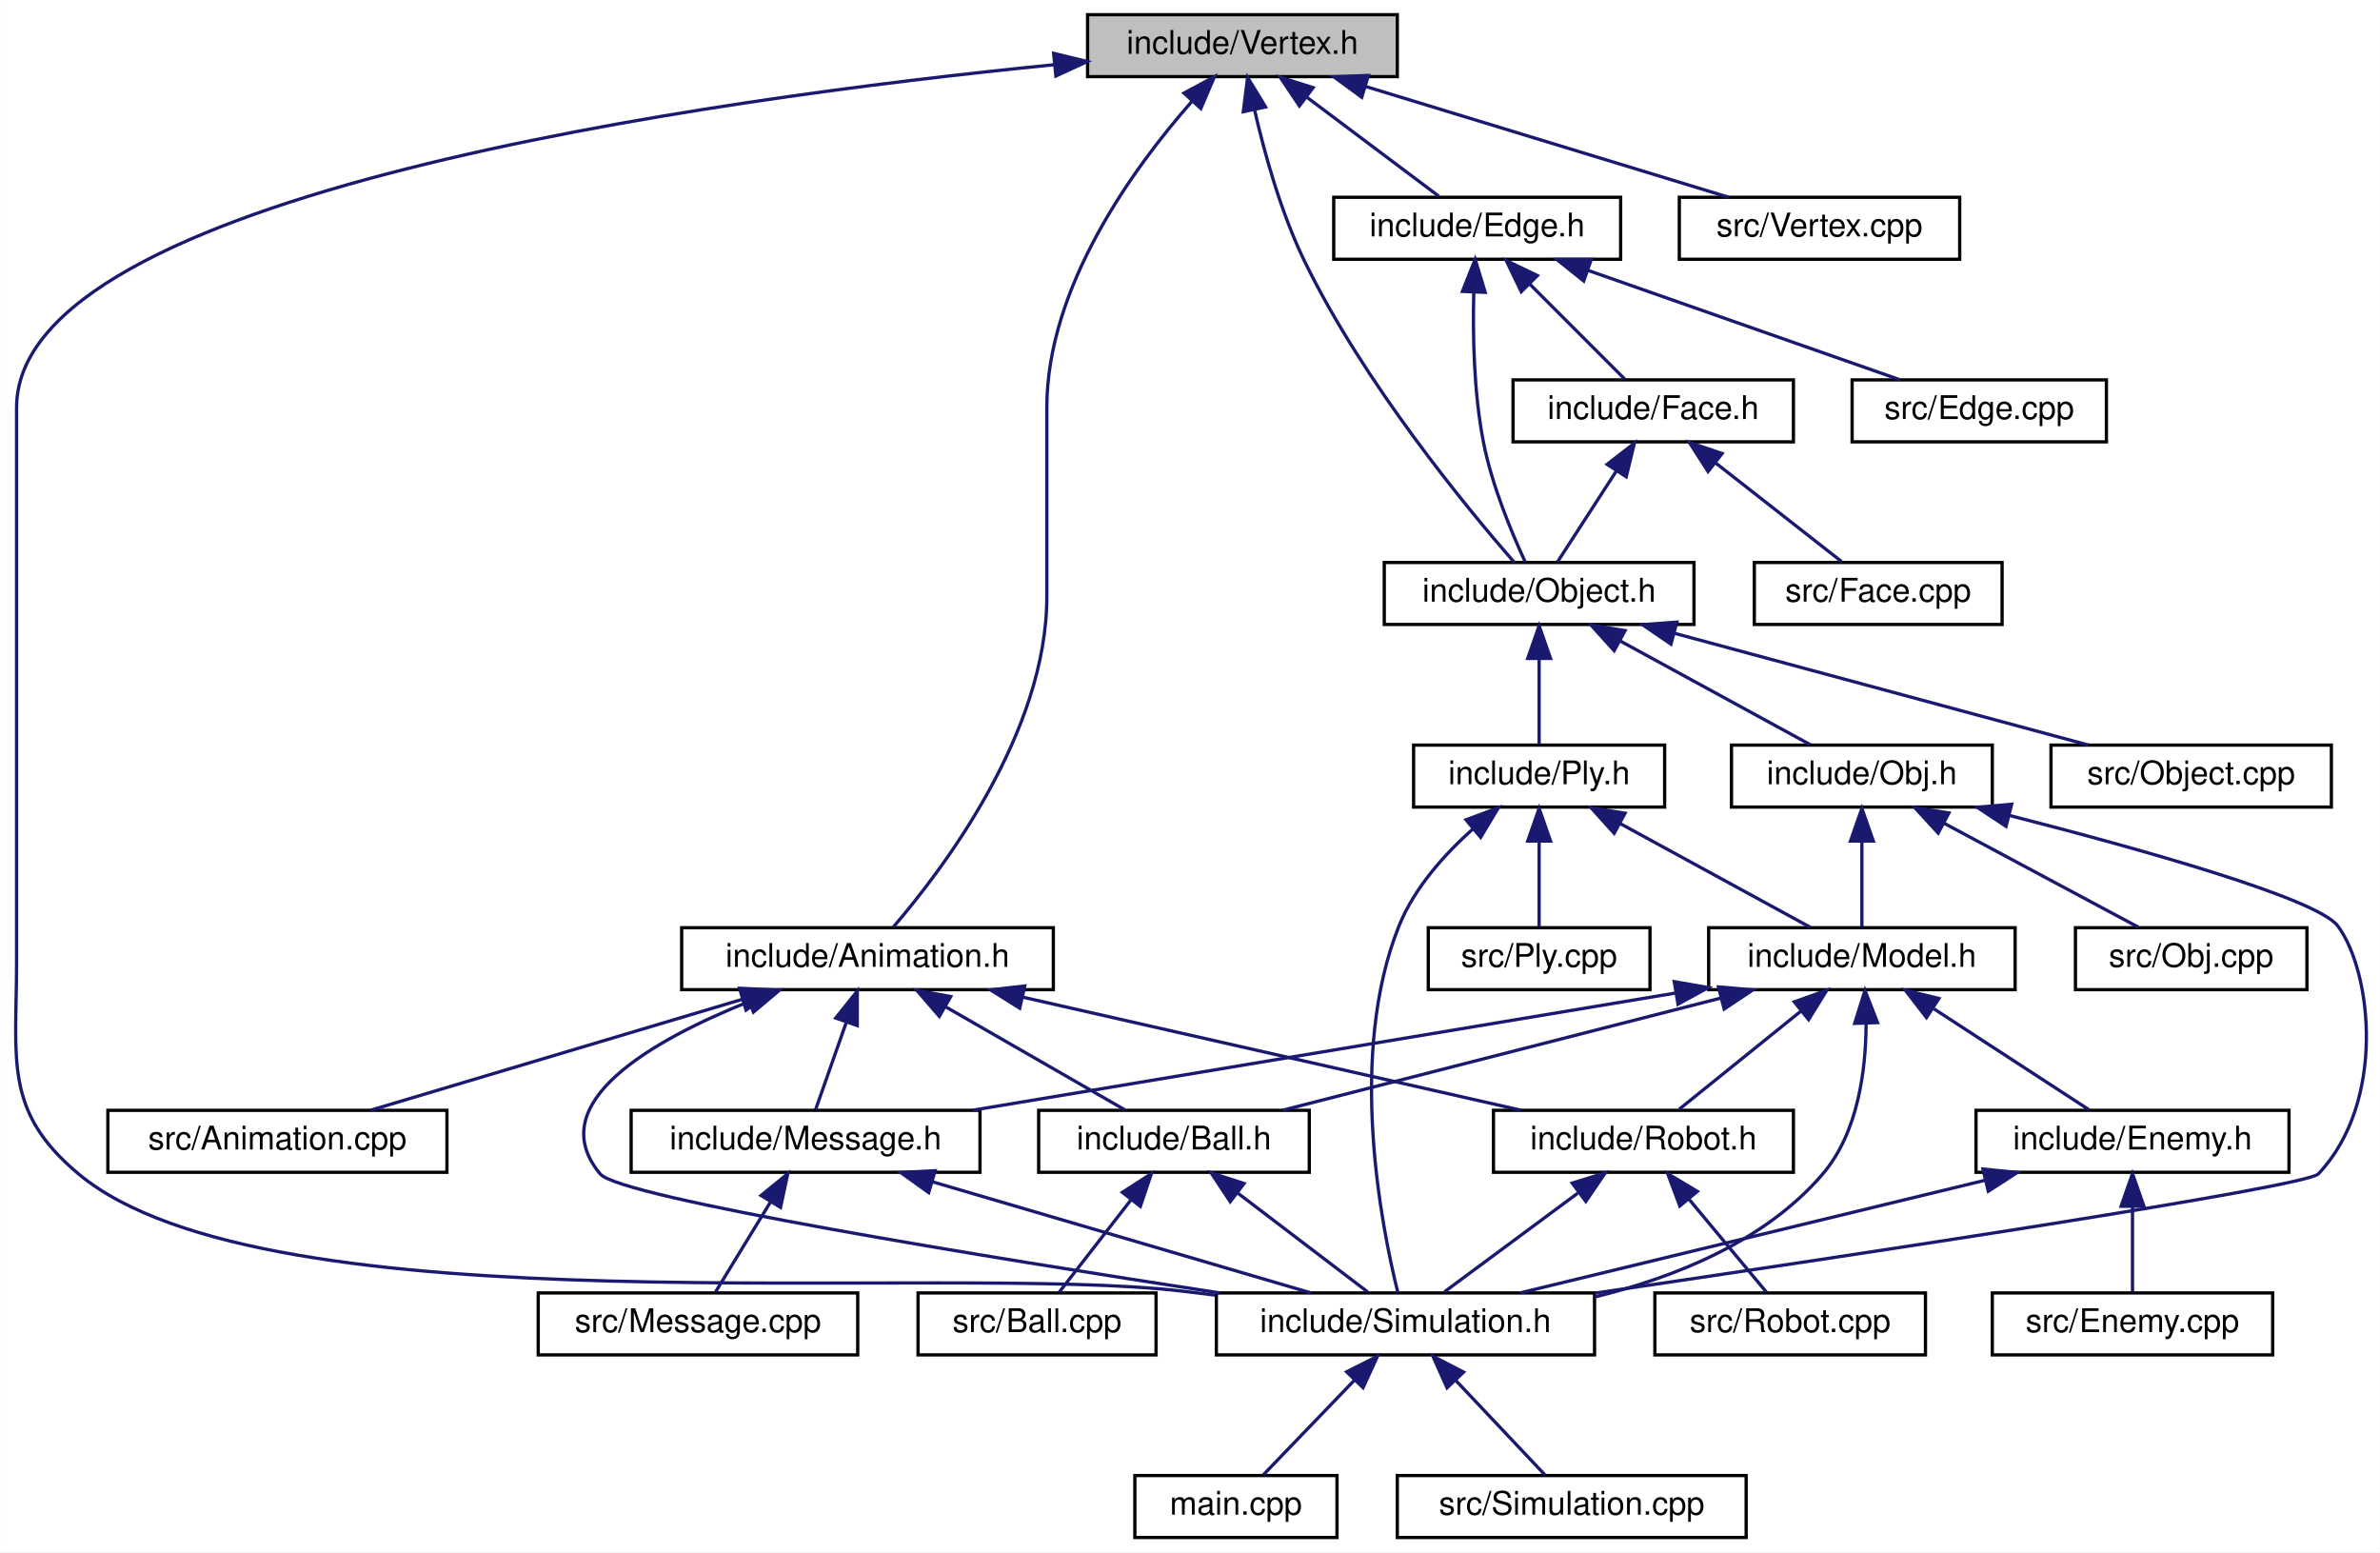
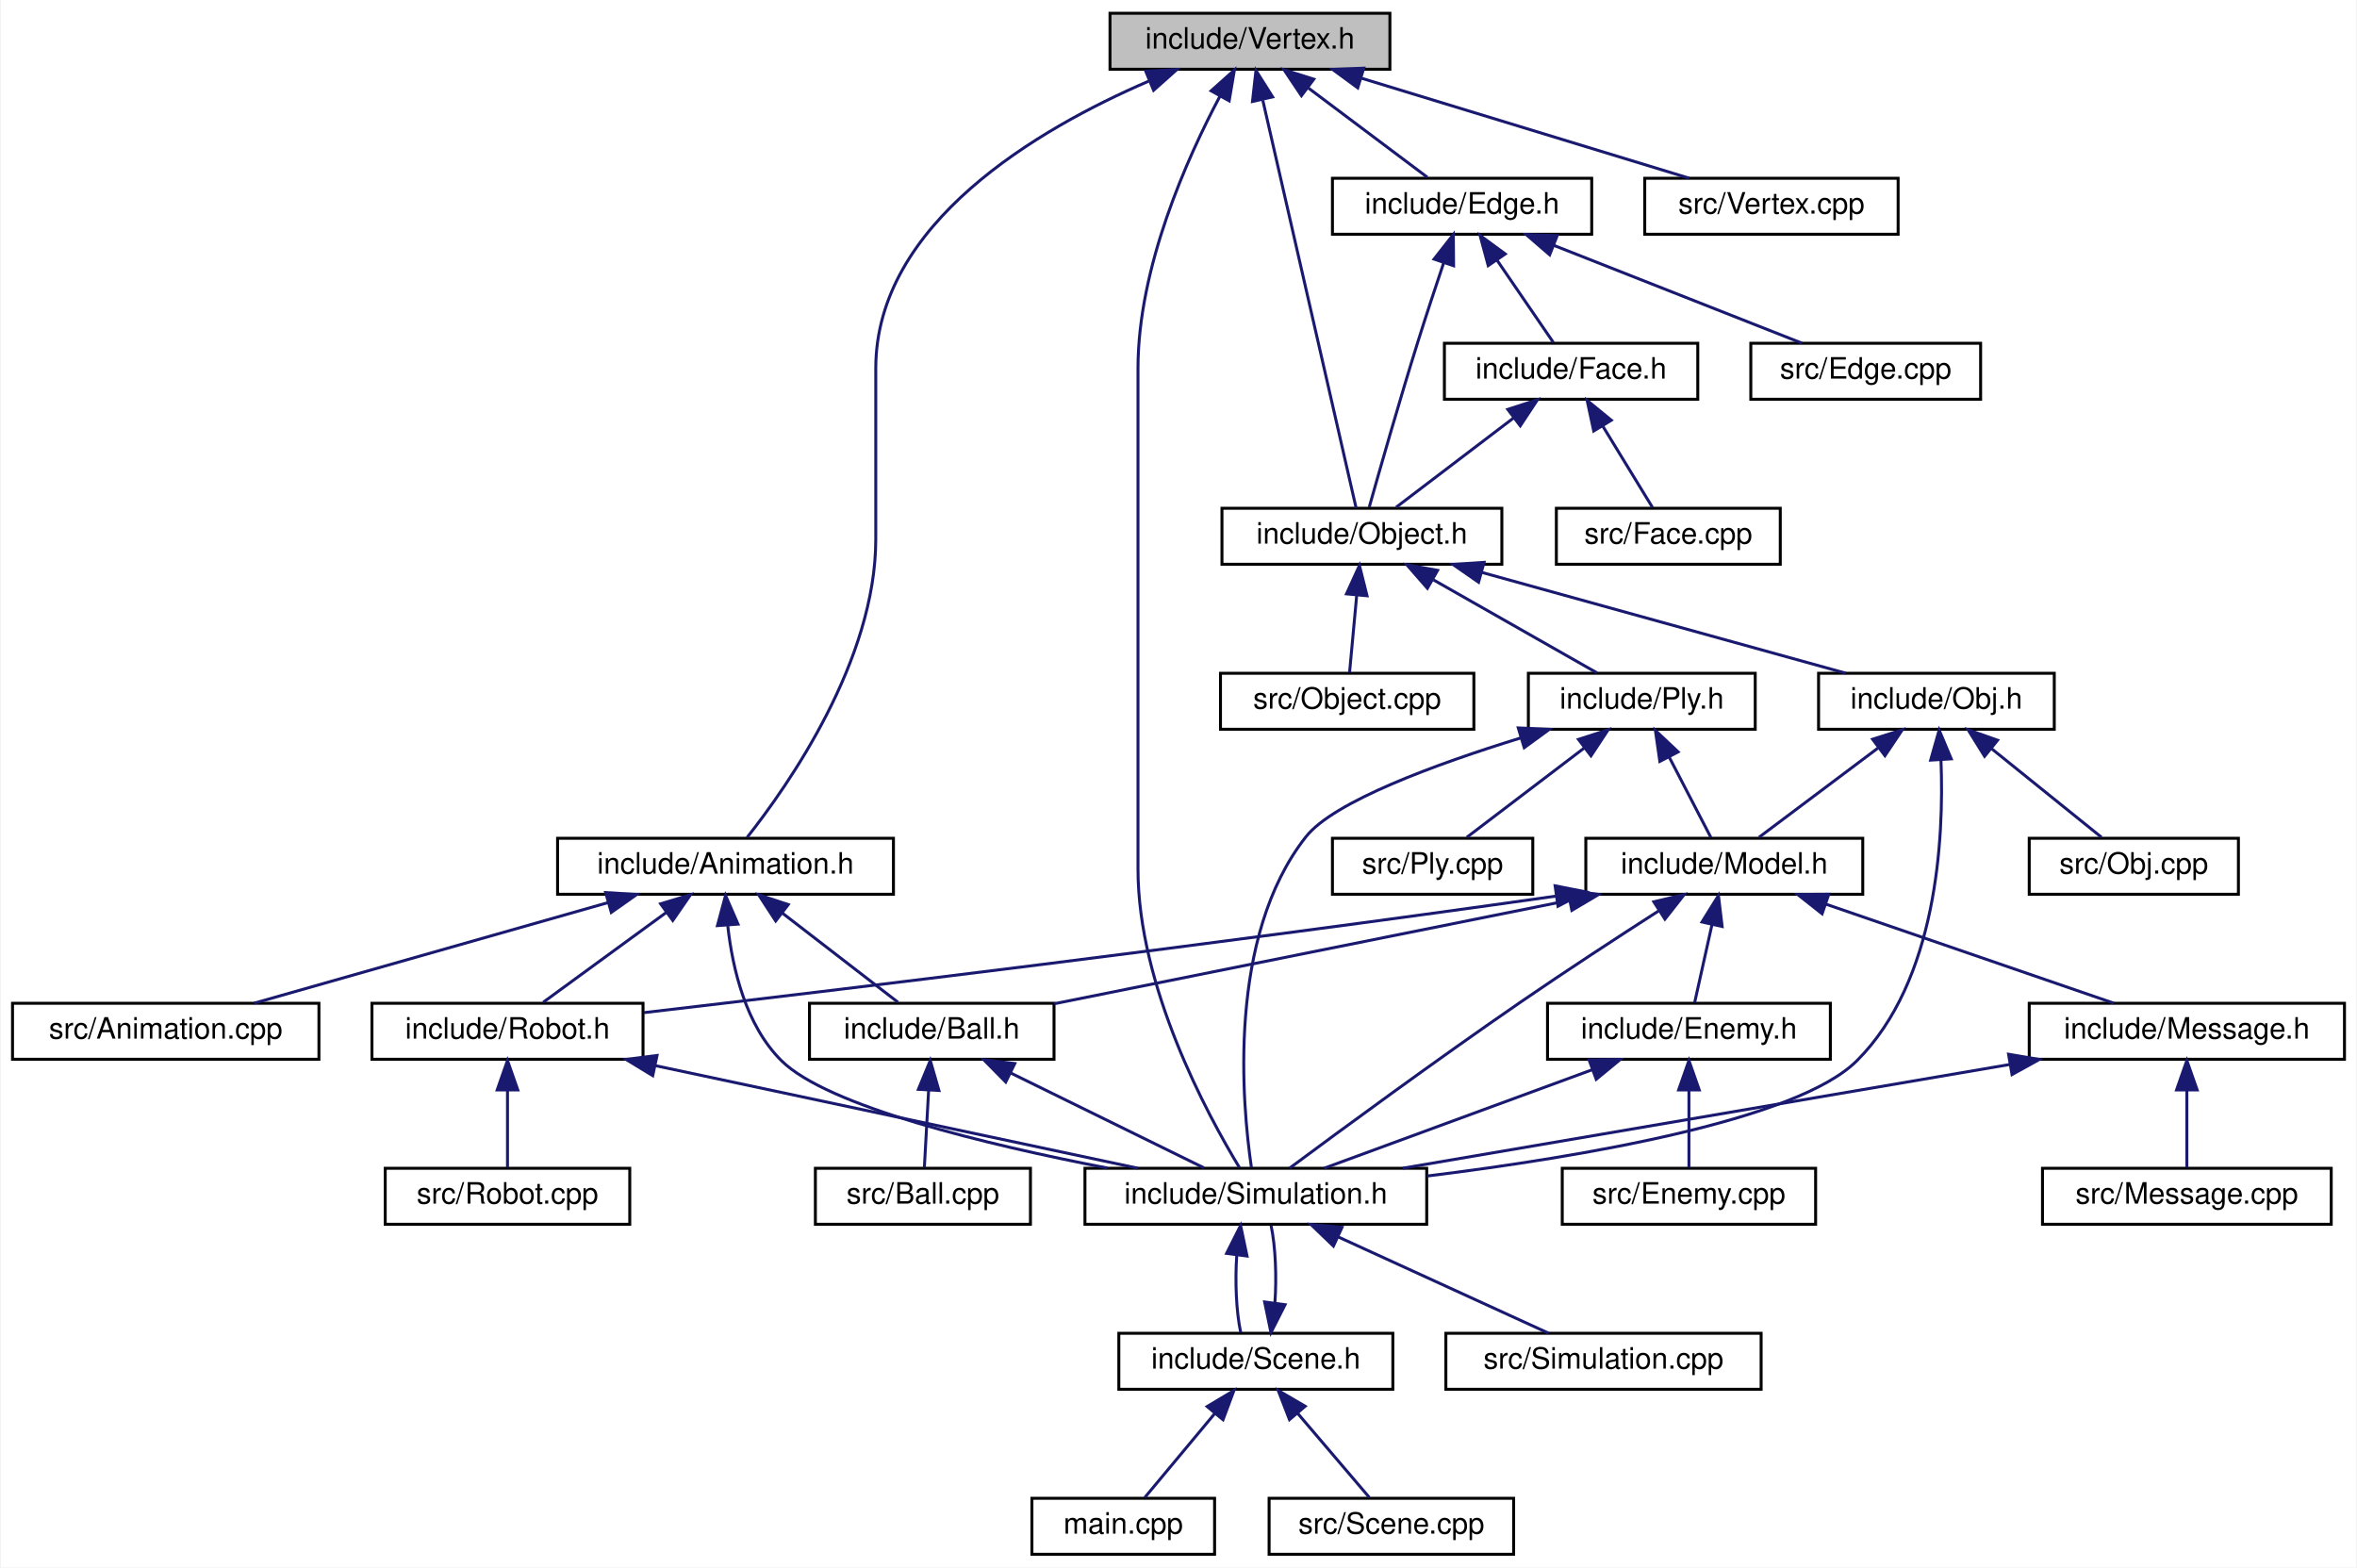
- <svg xmlns="http://www.w3.org/2000/svg" xmlns:xlink="http://www.w3.org/1999/xlink" width="730pt" height="476pt" viewBox="0.00 0.00 729.87 476.00">
-   <g id="graph0" class="graph" transform="scale(1 1) rotate(0) translate(4 472)">
-     <polygon fill="white" stroke="transparent" points="-4,4 -4,-472 725.87,-472 725.87,4 -4,4" />
+ <svg xmlns="http://www.w3.org/2000/svg" xmlns:xlink="http://www.w3.org/1999/xlink" width="800pt" height="532pt" viewBox="0.00 0.00 799.50 532.00">
+   <g id="graph0" class="graph" transform="scale(1 1) rotate(0) translate(4 528)">
+     <polygon fill="white" stroke="transparent" points="-4,4 -4,-528 795.5,-528 795.5,4 -4,4" />
    <g id="node1" class="node">
      <g id="a_node1">
        <a xlink:title=" ">
-           <polygon fill="#bfbfbf" stroke="black" points="329.52,-448.5 329.52,-467.5 424.52,-467.5 424.52,-448.5 329.52,-448.5" />
-           <text text-anchor="middle" x="377.02" y="-455.5" font-family="Helvetica,sans-Serif" font-size="10.00">include/Vertex.h</text>
+           <polygon fill="#bfbfbf" stroke="black" points="372.5,-504.5 372.5,-523.5 467.5,-523.5 467.5,-504.5 372.5,-504.5" />
+           <text text-anchor="middle" x="420" y="-511.5" font-family="Helvetica,sans-Serif" font-size="10.00">include/Vertex.h</text>
        </a>
      </g>
    </g>
    <g id="node2" class="node">
      <g id="a_node2">
        <a xlink:href="Animation_8h.html" target="_top" xlink:title=" ">
-           <polygon fill="white" stroke="black" points="205.02,-168.5 205.02,-187.5 319.02,-187.5 319.02,-168.5 205.02,-168.5" />
-           <text text-anchor="middle" x="262.02" y="-175.5" font-family="Helvetica,sans-Serif" font-size="10.00">include/Animation.h</text>
+           <polygon fill="white" stroke="black" points="185,-224.5 185,-243.5 299,-243.5 299,-224.5 185,-224.5" />
+           <text text-anchor="middle" x="242" y="-231.5" font-family="Helvetica,sans-Serif" font-size="10.00">include/Animation.h</text>
        </a>
      </g>
    </g>
    <g id="edge1" class="edge">
-       <path fill="none" stroke="midnightblue" d="M361.46,-440.84C343.68,-420.62 317.02,-384.12 317.02,-347 317.02,-347 317.02,-347 317.02,-289 317.02,-247.36 285.11,-205.33 269.9,-187.67" />
-       <polygon fill="midnightblue" stroke="midnightblue" points="359.1,-443.45 368.43,-448.47 364.26,-438.72 359.1,-443.45" />
+       <path fill="none" stroke="midnightblue" d="M385.6,-500.44C347.99,-484.23 293,-452.13 293,-403 293,-403 293,-403 293,-345 293,-303.95 263.41,-261.61 249.31,-243.77" />
+       <polygon fill="midnightblue" stroke="midnightblue" points="384.63,-503.83 395.21,-504.41 387.3,-497.36 384.63,-503.83" />
    </g>
    <g id="node4" class="node">
      <g id="a_node4">
        <a xlink:href="Simulation_8h.html" target="_top" xlink:title=" ">
-           <polygon fill="white" stroke="black" points="369.02,-56.5 369.02,-75.5 485.02,-75.5 485.02,-56.5 369.02,-56.5" />
-           <text text-anchor="middle" x="427.02" y="-63.5" font-family="Helvetica,sans-Serif" font-size="10.00">include/Simulation.h</text>
-         </a>
-       </g>
-     </g>
-     <g id="edge38" class="edge">
-       <path fill="none" stroke="midnightblue" d="M319.24,-452.15C213.82,-441.7 1.02,-412.49 1.02,-347 1.02,-347 1.02,-347 1.02,-177 1.02,-146.9 -3.07,-131.3 20.02,-112 78.16,-63.42 283.8,-84.97 359.02,-76 362.22,-75.62 365.49,-75.22 368.8,-74.81" />
-       <polygon fill="midnightblue" stroke="midnightblue" points="319.11,-455.65 329.4,-453.13 319.79,-448.69 319.11,-455.65" />
+           <polygon fill="white" stroke="black" points="364,-112.5 364,-131.5 480,-131.5 480,-112.5 364,-112.5" />
+           <text text-anchor="middle" x="422" y="-119.5" font-family="Helvetica,sans-Serif" font-size="10.00">include/Simulation.h</text>
+         </a>
+       </g>
+     </g>
+     <g id="edge40" class="edge">
+       <path fill="none" stroke="midnightblue" d="M409.86,-495.43C398.6,-474.24 382,-437.19 382,-403 382,-403 382,-403 382,-233 382,-193.17 405.45,-149.85 416.44,-131.73" />
+       <polygon fill="midnightblue" stroke="midnightblue" points="406.82,-497.17 414.72,-504.23 412.95,-493.78 406.82,-497.17" />
    </g>
    <g id="node13" class="node">
      <g id="a_node13">
        <a xlink:href="Edge_8h.html" target="_top" xlink:title=" ">
-           <polygon fill="white" stroke="black" points="405.02,-392.5 405.02,-411.5 493.02,-411.5 493.02,-392.5 405.02,-392.5" />
-           <text text-anchor="middle" x="449.02" y="-399.5" font-family="Helvetica,sans-Serif" font-size="10.00">include/Edge.h</text>
+           <polygon fill="white" stroke="black" points="448,-448.5 448,-467.5 536,-467.5 536,-448.5 448,-448.5" />
+           <text text-anchor="middle" x="492" y="-455.5" font-family="Helvetica,sans-Serif" font-size="10.00">include/Edge.h</text>
        </a>
      </g>
    </g>
    <g id="edge15" class="edge">
-       <path fill="none" stroke="midnightblue" d="M396.89,-442.1C409.85,-432.38 426.32,-420.03 437.25,-411.83" />
-       <polygon fill="midnightblue" stroke="midnightblue" points="394.49,-439.52 388.59,-448.32 398.69,-445.12 394.49,-439.52" />
+       <path fill="none" stroke="midnightblue" d="M439.87,-498.1C452.82,-488.38 469.3,-476.03 480.22,-467.83" />
+       <polygon fill="midnightblue" stroke="midnightblue" points="437.47,-495.52 431.57,-504.32 441.67,-501.12 437.47,-495.52" />
    </g>
    <g id="node15" class="node">
      <g id="a_node15">
        <a xlink:href="Object_8h.html" target="_top" xlink:title=" ">
-           <polygon fill="white" stroke="black" points="420.52,-280.5 420.52,-299.5 515.52,-299.5 515.52,-280.5 420.52,-280.5" />
-           <text text-anchor="middle" x="468.02" y="-287.5" font-family="Helvetica,sans-Serif" font-size="10.00">include/Object.h</text>
-         </a>
-       </g>
-     </g>
-     <g id="edge37" class="edge">
-       <path fill="none" stroke="midnightblue" d="M380.72,-438.36C383.78,-425.02 388.8,-406.87 396.02,-392 414.17,-354.61 445.88,-316.19 460.39,-299.55" />
-       <polygon fill="midnightblue" stroke="midnightblue" points="377.28,-437.74 378.61,-448.25 384.12,-439.2 377.28,-437.74" />
-     </g>
-     <g id="node26" class="node">
-       <g id="a_node26">
+           <polygon fill="white" stroke="black" points="410.5,-336.5 410.5,-355.5 505.5,-355.5 505.5,-336.5 410.5,-336.5" />
+           <text text-anchor="middle" x="458" y="-343.5" font-family="Helvetica,sans-Serif" font-size="10.00">include/Object.h</text>
+         </a>
+       </g>
+     </g>
+     <g id="edge39" class="edge">
+       <path fill="none" stroke="midnightblue" d="M424.37,-493.93C432.61,-457.92 450.16,-381.23 456.04,-355.57" />
+       <polygon fill="midnightblue" stroke="midnightblue" points="420.86,-493.55 422.04,-504.08 427.69,-495.11 420.86,-493.55" />
+     </g>
+     <g id="node28" class="node">
+       <g id="a_node28">
        <a xlink:href="Vertex_8cpp.html" target="_top" xlink:title=" ">
-           <polygon fill="white" stroke="black" points="511.02,-392.5 511.02,-411.5 597.02,-411.5 597.02,-392.5 511.02,-392.5" />
-           <text text-anchor="middle" x="554.02" y="-399.5" font-family="Helvetica,sans-Serif" font-size="10.00">src/Vertex.cpp</text>
-         </a>
-       </g>
-     </g>
-     <g id="edge39" class="edge">
-       <path fill="none" stroke="midnightblue" d="M414.93,-445.44C448.3,-435.26 496.13,-420.66 526.11,-411.52" />
-       <polygon fill="midnightblue" stroke="midnightblue" points="413.61,-442.18 405.07,-448.44 415.66,-448.87 413.61,-442.18" />
+           <polygon fill="white" stroke="black" points="554,-448.5 554,-467.5 640,-467.5 640,-448.5 554,-448.5" />
+           <text text-anchor="middle" x="597" y="-455.5" font-family="Helvetica,sans-Serif" font-size="10.00">src/Vertex.cpp</text>
+         </a>
+       </g>
+     </g>
+     <g id="edge41" class="edge">
+       <path fill="none" stroke="midnightblue" d="M457.9,-501.44C491.28,-491.26 539.1,-476.66 569.09,-467.52" />
+       <polygon fill="midnightblue" stroke="midnightblue" points="456.59,-498.18 448.05,-504.44 458.63,-504.87 456.59,-498.18" />
    </g>
    <g id="node3" class="node">
      <g id="a_node3">
        <a xlink:href="Ball_8h.html" target="_top" xlink:title=" ">
-           <polygon fill="white" stroke="black" points="314.52,-112.5 314.52,-131.5 397.52,-131.5 397.52,-112.5 314.52,-112.5" />
-           <text text-anchor="middle" x="356.02" y="-119.5" font-family="Helvetica,sans-Serif" font-size="10.00">include/Ball.h</text>
+           <polygon fill="white" stroke="black" points="270.5,-168.5 270.5,-187.5 353.5,-187.5 353.5,-168.5 270.5,-168.5" />
+           <text text-anchor="middle" x="312" y="-175.5" font-family="Helvetica,sans-Serif" font-size="10.00">include/Ball.h</text>
        </a>
      </g>
    </g>
    <g id="edge2" class="edge">
-       <path fill="none" stroke="midnightblue" d="M286.09,-163.18C303.38,-153.24 326.17,-140.15 340.96,-131.65" />
-       <polygon fill="midnightblue" stroke="midnightblue" points="284.05,-160.31 277.13,-168.32 287.54,-166.38 284.05,-160.31" />
+       <path fill="none" stroke="midnightblue" d="M261.31,-218.1C273.91,-208.38 289.93,-196.03 300.55,-187.83" />
+       <polygon fill="midnightblue" stroke="midnightblue" points="259.03,-215.44 253.25,-224.32 263.3,-220.99 259.03,-215.44" />
    </g>
    <g id="edge13" class="edge">
-       <path fill="none" stroke="midnightblue" d="M225.75,-164.88C196.14,-153.05 161.91,-133.71 180.02,-112 186.12,-104.69 298.99,-86.39 370.02,-75.51" />
-       <polygon fill="midnightblue" stroke="midnightblue" points="224.55,-168.16 235.14,-168.45 227.03,-161.62 224.55,-168.16" />
-     </g>
-     <g id="node8" class="node">
-       <g id="a_node8">
-         <a xlink:href="Message_8h.html" target="_top" xlink:title=" ">
-           <polygon fill="white" stroke="black" points="189.52,-112.5 189.52,-131.5 296.52,-131.5 296.52,-112.5 189.52,-112.5" />
-           <text text-anchor="middle" x="243.02" y="-119.5" font-family="Helvetica,sans-Serif" font-size="10.00">include/Message.h</text>
-         </a>
-       </g>
-     </g>
-     <g id="edge7" class="edge">
-       <path fill="none" stroke="midnightblue" d="M255.48,-158.4C252.3,-149.36 248.63,-138.94 246.1,-131.75" />
-       <polygon fill="midnightblue" stroke="midnightblue" points="252.27,-159.81 258.89,-168.08 258.87,-157.49 252.27,-159.81" />
+       <path fill="none" stroke="midnightblue" d="M242.77,-213.75C244.38,-199.29 248.86,-180 261,-168 276.69,-152.5 330.51,-139.54 371.64,-131.57" />
+       <polygon fill="midnightblue" stroke="midnightblue" points="239.26,-213.85 242.01,-224.08 246.24,-214.36 239.26,-213.85" />
    </g>
    <g id="node10" class="node">
      <g id="a_node10">
        <a xlink:href="Robot_8h.html" target="_top" xlink:title=" ">
-           <polygon fill="white" stroke="black" points="454.02,-112.5 454.02,-131.5 546.02,-131.5 546.02,-112.5 454.02,-112.5" />
-           <text text-anchor="middle" x="500.02" y="-119.5" font-family="Helvetica,sans-Serif" font-size="10.00">include/Robot.h</text>
+           <polygon fill="white" stroke="black" points="122,-168.5 122,-187.5 214,-187.5 214,-168.5 122,-168.5" />
+           <text text-anchor="middle" x="168" y="-175.5" font-family="Helvetica,sans-Serif" font-size="10.00">include/Robot.h</text>
        </a>
      </g>
    </g>
    <g id="edge10" class="edge">
-       <path fill="none" stroke="midnightblue" d="M309.55,-166.22C354.52,-156.01 421.13,-140.9 462.49,-131.52" />
-       <polygon fill="midnightblue" stroke="midnightblue" points="308.71,-162.82 299.74,-168.44 310.26,-169.64 308.71,-162.82" />
+       <path fill="none" stroke="midnightblue" d="M221.97,-218.38C208.59,-208.62 191.44,-196.11 180.11,-187.83" />
+       <polygon fill="midnightblue" stroke="midnightblue" points="219.97,-221.26 230.11,-224.32 224.1,-215.6 219.97,-221.26" />
    </g>
    <g id="node12" class="node">
      <g id="a_node12">
        <a xlink:href="Animation_8cpp.html" target="_top" xlink:title=" ">
-           <polygon fill="white" stroke="black" points="29.02,-112.5 29.02,-131.5 133.02,-131.5 133.02,-112.5 29.02,-112.5" />
-           <text text-anchor="middle" x="81.02" y="-119.5" font-family="Helvetica,sans-Serif" font-size="10.00">src/Animation.cpp</text>
+           <polygon fill="white" stroke="black" points="0,-168.5 0,-187.5 104,-187.5 104,-168.5 0,-168.5" />
+           <text text-anchor="middle" x="52" y="-175.5" font-family="Helvetica,sans-Serif" font-size="10.00">src/Animation.cpp</text>
        </a>
      </g>
    </g>
    <g id="edge14" class="edge">
-       <path fill="none" stroke="midnightblue" d="M223.7,-165.57C189.56,-155.38 140.36,-140.7 109.57,-131.52" />
-       <polygon fill="midnightblue" stroke="midnightblue" points="222.76,-168.94 233.34,-168.44 224.76,-162.23 222.76,-168.94" />
+       <path fill="none" stroke="midnightblue" d="M202.24,-221.7C166.38,-211.51 114.43,-196.74 81.97,-187.52" />
+       <polygon fill="midnightblue" stroke="midnightblue" points="201.32,-225.08 211.89,-224.44 203.23,-218.34 201.32,-225.08" />
    </g>
    <g id="edge3" class="edge">
-       <path fill="none" stroke="midnightblue" d="M375.61,-106.1C388.39,-96.38 404.64,-84.03 415.41,-75.83" />
-       <polygon fill="midnightblue" stroke="midnightblue" points="373.27,-103.48 367.43,-112.32 377.51,-109.06 373.27,-103.48" />
+       <path fill="none" stroke="midnightblue" d="M338.76,-163.86C359.16,-153.85 386.67,-140.35 404.37,-131.65" />
+       <polygon fill="midnightblue" stroke="midnightblue" points="337.11,-160.78 329.67,-168.32 340.19,-167.06 337.11,-160.78" />
+     </g>
+     <g id="node9" class="node">
+       <g id="a_node9">
+         <a xlink:href="Ball_8cpp.html" target="_top" xlink:title=" ">
+           <polygon fill="white" stroke="black" points="272.5,-112.5 272.5,-131.5 345.5,-131.5 345.5,-112.5 272.5,-112.5" />
+           <text text-anchor="middle" x="309" y="-119.5" font-family="Helvetica,sans-Serif" font-size="10.00">src/Ball.cpp</text>
+         </a>
+       </g>
+     </g>
+     <g id="edge9" class="edge">
+       <path fill="none" stroke="midnightblue" d="M310.93,-157.8C310.44,-148.91 309.88,-138.78 309.49,-131.75" />
+       <polygon fill="midnightblue" stroke="midnightblue" points="307.46,-158.29 311.5,-168.08 314.44,-157.9 307.46,-158.29" />
+     </g>
+     <g id="node5" class="node">
+       <g id="a_node5">
+         <a xlink:href="Scene_8h.html" target="_top" xlink:title=" ">
+           <polygon fill="white" stroke="black" points="375.5,-56.5 375.5,-75.5 468.5,-75.5 468.5,-56.5 375.5,-56.5" />
+           <text text-anchor="middle" x="422" y="-63.5" font-family="Helvetica,sans-Serif" font-size="10.00">include/Scene.h</text>
+         </a>
+       </g>
+     </g>
+     <g id="edge4" class="edge">
+       <path fill="none" stroke="midnightblue" d="M415.53,-102.1C414.9,-93.14 415.34,-82.86 416.87,-75.75" />
+       <polygon fill="midnightblue" stroke="midnightblue" points="412.07,-102.62 416.83,-112.08 419.01,-101.71 412.07,-102.62" />
+     </g>
+     <g id="node8" class="node">
+       <g id="a_node8">
+         <a xlink:href="Simulation_8cpp.html" target="_top" xlink:title=" ">
+           <polygon fill="white" stroke="black" points="486.5,-56.5 486.5,-75.5 593.5,-75.5 593.5,-56.5 486.5,-56.5" />
+           <text text-anchor="middle" x="540" y="-63.5" font-family="Helvetica,sans-Serif" font-size="10.00">src/Simulation.cpp</text>
+         </a>
+       </g>
+     </g>
+     <g id="edge8" class="edge">
+       <path fill="none" stroke="midnightblue" d="M449.9,-108.23C471.97,-98.13 502.18,-84.31 521.39,-75.52" />
+       <polygon fill="midnightblue" stroke="midnightblue" points="448.33,-105.1 440.7,-112.44 451.25,-111.46 448.33,-105.1" />
+     </g>
+     <g id="edge5" class="edge">
+       <path fill="none" stroke="midnightblue" d="M428.46,-85.69C429.11,-94.64 428.68,-104.93 427.17,-112.08" />
+       <polygon fill="midnightblue" stroke="midnightblue" points="431.92,-85.2 427.13,-75.75 424.98,-86.13 431.92,-85.2" />
+     </g>
+     <g id="node6" class="node">
+       <g id="a_node6">
+         <a xlink:href="main_8cpp.html" target="_top" xlink:title=" ">
+           <polygon fill="white" stroke="black" points="346,-0.5 346,-19.5 408,-19.5 408,-0.5 346,-0.5" />
+           <text text-anchor="middle" x="377" y="-7.5" font-family="Helvetica,sans-Serif" font-size="10.00">main.cpp</text>
+         </a>
+       </g>
+     </g>
+     <g id="edge6" class="edge">
+       <path fill="none" stroke="midnightblue" d="M407.95,-48.14C400.11,-38.74 390.67,-27.4 384.29,-19.75" />
+       <polygon fill="midnightblue" stroke="midnightblue" points="405.48,-50.64 414.57,-56.08 410.86,-46.16 405.48,-50.64" />
    </g>
    <g id="node7" class="node">
      <g id="a_node7">
-         <a xlink:href="Ball_8cpp.html" target="_top" xlink:title=" ">
-           <polygon fill="white" stroke="black" points="277.52,-56.5 277.52,-75.5 350.52,-75.5 350.52,-56.5 277.52,-56.5" />
-           <text text-anchor="middle" x="314.02" y="-63.5" font-family="Helvetica,sans-Serif" font-size="10.00">src/Ball.cpp</text>
-         </a>
-       </g>
-     </g>
-     <g id="edge6" class="edge">
-       <path fill="none" stroke="midnightblue" d="M342.91,-104.14C335.6,-94.74 326.78,-83.4 320.83,-75.75" />
-       <polygon fill="midnightblue" stroke="midnightblue" points="340.19,-106.34 349.09,-112.08 345.71,-102.04 340.19,-106.34" />
-     </g>
-     <g id="node5" class="node">
-       <g id="a_node5">
-         <a xlink:href="main_8cpp.html" target="_top" xlink:title=" ">
-           <polygon fill="white" stroke="black" points="344.02,-0.5 344.02,-19.5 406.02,-19.5 406.02,-0.5 344.02,-0.5" />
-           <text text-anchor="middle" x="375.02" y="-7.5" font-family="Helvetica,sans-Serif" font-size="10.00">main.cpp</text>
-         </a>
-       </g>
-     </g>
-     <g id="edge4" class="edge">
-       <path fill="none" stroke="midnightblue" d="M411.34,-48.72C402.18,-39.2 390.97,-27.56 383.45,-19.75" />
-       <polygon fill="midnightblue" stroke="midnightblue" points="408.98,-51.31 418.44,-56.08 414.02,-46.45 408.98,-51.31" />
-     </g>
-     <g id="node6" class="node">
-       <g id="a_node6">
-         <a xlink:href="Simulation_8cpp.html" target="_top" xlink:title=" ">
-           <polygon fill="white" stroke="black" points="424.52,-0.5 424.52,-19.5 531.52,-19.5 531.52,-0.5 424.52,-0.5" />
-           <text text-anchor="middle" x="478.02" y="-7.5" font-family="Helvetica,sans-Serif" font-size="10.00">src/Simulation.cpp</text>
-         </a>
-       </g>
-     </g>
-     <g id="edge5" class="edge">
-       <path fill="none" stroke="midnightblue" d="M442.4,-48.72C451.39,-39.2 462.38,-27.56 469.76,-19.75" />
-       <polygon fill="midnightblue" stroke="midnightblue" points="439.77,-46.41 435.45,-56.08 444.86,-51.22 439.77,-46.41" />
-     </g>
-     <g id="edge8" class="edge">
-       <path fill="none" stroke="midnightblue" d="M281.98,-109.57C316.69,-99.38 366.7,-84.7 398,-75.52" />
-       <polygon fill="midnightblue" stroke="midnightblue" points="280.79,-106.27 272.18,-112.44 282.76,-112.99 280.79,-106.27" />
-     </g>
-     <g id="node9" class="node">
-       <g id="a_node9">
-         <a xlink:href="Message_8cpp.html" target="_top" xlink:title=" ">
-           <polygon fill="white" stroke="black" points="161.02,-56.5 161.02,-75.5 259.02,-75.5 259.02,-56.5 161.02,-56.5" />
-           <text text-anchor="middle" x="210.02" y="-63.5" font-family="Helvetica,sans-Serif" font-size="10.00">src/Message.cpp</text>
-         </a>
-       </g>
-     </g>
-     <g id="edge9" class="edge">
-       <path fill="none" stroke="midnightblue" d="M232.19,-103.27C226.55,-94.05 219.91,-83.17 215.37,-75.75" />
-       <polygon fill="midnightblue" stroke="midnightblue" points="229.37,-105.38 237.57,-112.08 235.35,-101.73 229.37,-105.38" />
+         <a xlink:href="Scene_8cpp.html" target="_top" xlink:title=" ">
+           <polygon fill="white" stroke="black" points="426.5,-0.5 426.5,-19.5 509.5,-19.5 509.5,-0.5 426.5,-0.5" />
+           <text text-anchor="middle" x="468" y="-7.5" font-family="Helvetica,sans-Serif" font-size="10.00">src/Scene.cpp</text>
+         </a>
+       </g>
+     </g>
+     <g id="edge7" class="edge">
+       <path fill="none" stroke="midnightblue" d="M436.11,-48.43C444.18,-38.97 453.96,-27.48 460.55,-19.75" />
+       <polygon fill="midnightblue" stroke="midnightblue" points="433.42,-46.2 429.6,-56.08 438.75,-50.74 433.42,-46.2" />
    </g>
    <g id="edge11" class="edge">
-       <path fill="none" stroke="midnightblue" d="M479.88,-106.1C466.74,-96.38 450.04,-84.03 438.97,-75.83" />
-       <polygon fill="midnightblue" stroke="midnightblue" points="478.17,-109.19 488.3,-112.32 482.34,-103.56 478.17,-109.19" />
+       <path fill="none" stroke="midnightblue" d="M218.12,-166.35C266.12,-156.14 337.62,-140.94 381.94,-131.52" />
+       <polygon fill="midnightblue" stroke="midnightblue" points="217.3,-162.94 208.25,-168.44 218.76,-169.79 217.3,-162.94" />
    </g>
    <g id="node11" class="node">
      <g id="a_node11">
        <a xlink:href="Robot_8cpp.html" target="_top" xlink:title=" ">
-           <polygon fill="white" stroke="black" points="503.52,-56.5 503.52,-75.5 586.52,-75.5 586.52,-56.5 503.52,-56.5" />
-           <text text-anchor="middle" x="545.02" y="-63.5" font-family="Helvetica,sans-Serif" font-size="10.00">src/Robot.cpp</text>
+           <polygon fill="white" stroke="black" points="126.5,-112.5 126.5,-131.5 209.5,-131.5 209.5,-112.5 126.5,-112.5" />
+           <text text-anchor="middle" x="168" y="-119.5" font-family="Helvetica,sans-Serif" font-size="10.00">src/Robot.cpp</text>
        </a>
      </g>
    </g>
    <g id="edge12" class="edge">
-       <path fill="none" stroke="midnightblue" d="M514.07,-104.14C521.91,-94.74 531.35,-83.4 537.73,-75.75" />
-       <polygon fill="midnightblue" stroke="midnightblue" points="511.17,-102.16 507.45,-112.08 516.55,-106.64 511.17,-102.16" />
+       <path fill="none" stroke="midnightblue" d="M168,-157.8C168,-148.91 168,-138.78 168,-131.75" />
+       <polygon fill="midnightblue" stroke="midnightblue" points="164.5,-158.08 168,-168.08 171.5,-158.08 164.5,-158.08" />
    </g>
    <g id="node14" class="node">
      <g id="a_node14">
        <a xlink:href="Face_8h.html" target="_top" xlink:title=" ">
-           <polygon fill="white" stroke="black" points="460.02,-336.5 460.02,-355.5 546.02,-355.5 546.02,-336.5 460.02,-336.5" />
-           <text text-anchor="middle" x="503.02" y="-343.5" font-family="Helvetica,sans-Serif" font-size="10.00">include/Face.h</text>
+           <polygon fill="white" stroke="black" points="486,-392.5 486,-411.5 572,-411.5 572,-392.5 486,-392.5" />
+           <text text-anchor="middle" x="529" y="-399.5" font-family="Helvetica,sans-Serif" font-size="10.00">include/Face.h</text>
        </a>
      </g>
    </g>
    <g id="edge16" class="edge">
-       <path fill="none" stroke="midnightblue" d="M465.02,-385C474.59,-375.43 486.38,-363.64 494.27,-355.75" />
-       <polygon fill="midnightblue" stroke="midnightblue" points="462.54,-382.54 457.94,-392.08 467.49,-387.49 462.54,-382.54" />
-     </g>
-     <g id="edge35" class="edge">
-       <path fill="none" stroke="midnightblue" d="M447.98,-382.39C447.64,-369.29 447.96,-351.42 451.02,-336 453.63,-322.89 459.62,-308.59 463.74,-299.71" />
-       <polygon fill="midnightblue" stroke="midnightblue" points="444.49,-382.64 448.4,-392.49 451.48,-382.35 444.49,-382.64" />
-     </g>
-     <g id="node25" class="node">
-       <g id="a_node25">
+       <path fill="none" stroke="midnightblue" d="M503.95,-439.57C510.31,-430.27 517.87,-419.25 523,-411.75" />
+       <polygon fill="midnightblue" stroke="midnightblue" points="500.87,-437.86 498.11,-448.08 506.65,-441.81 500.87,-437.86" />
+     </g>
+     <g id="edge37" class="edge">
+       <path fill="none" stroke="midnightblue" d="M485.76,-438.8C483,-430.63 479.77,-420.85 477,-412 470.75,-392.03 464.01,-368.4 460.48,-355.86" />
+       <polygon fill="midnightblue" stroke="midnightblue" points="482.49,-440.06 489.03,-448.4 489.12,-437.81 482.49,-440.06" />
+     </g>
+     <g id="node27" class="node">
+       <g id="a_node27">
        <a xlink:href="Edge_8cpp.html" target="_top" xlink:title=" ">
-           <polygon fill="white" stroke="black" points="564.02,-336.5 564.02,-355.5 642.02,-355.5 642.02,-336.5 564.02,-336.5" />
-           <text text-anchor="middle" x="603.02" y="-343.5" font-family="Helvetica,sans-Serif" font-size="10.00">src/Edge.cpp</text>
+           <polygon fill="white" stroke="black" points="590,-392.5 590,-411.5 668,-411.5 668,-392.5 590,-392.5" />
+           <text text-anchor="middle" x="629" y="-399.5" font-family="Helvetica,sans-Serif" font-size="10.00">src/Edge.cpp</text>
+         </a>
+       </g>
+     </g>
+     <g id="edge38" class="edge">
+       <path fill="none" stroke="midnightblue" d="M523.02,-444.77C548.76,-434.63 584.69,-420.47 607.39,-411.52" />
+       <polygon fill="midnightblue" stroke="midnightblue" points="521.73,-441.52 513.71,-448.44 524.29,-448.03 521.73,-441.52" />
+     </g>
+     <g id="edge17" class="edge">
+       <path fill="none" stroke="midnightblue" d="M509.41,-386.1C496.63,-376.38 480.39,-364.03 469.61,-355.83" />
+       <polygon fill="midnightblue" stroke="midnightblue" points="507.51,-389.06 517.59,-392.32 511.75,-383.48 507.51,-389.06" />
+     </g>
+     <g id="node26" class="node">
+       <g id="a_node26">
+         <a xlink:href="Face_8cpp.html" target="_top" xlink:title=" ">
+           <polygon fill="white" stroke="black" points="524,-336.5 524,-355.5 600,-355.5 600,-336.5 524,-336.5" />
+           <text text-anchor="middle" x="562" y="-343.5" font-family="Helvetica,sans-Serif" font-size="10.00">src/Face.cpp</text>
        </a>
      </g>
    </g>
    <g id="edge36" class="edge">
-       <path fill="none" stroke="midnightblue" d="M483.13,-389.04C512.11,-378.88 552.99,-364.55 578.74,-355.52" />
-       <polygon fill="midnightblue" stroke="midnightblue" points="481.7,-385.83 473.43,-392.44 484.02,-392.44 481.7,-385.83" />
-     </g>
-     <g id="edge17" class="edge">
-       <path fill="none" stroke="midnightblue" d="M491.72,-327.57C485.7,-318.27 478.56,-307.25 473.7,-299.75" />
-       <polygon fill="midnightblue" stroke="midnightblue" points="488.87,-329.6 497.24,-336.08 494.74,-325.79 488.87,-329.6" />
-     </g>
-     <g id="node24" class="node">
-       <g id="a_node24">
-         <a xlink:href="Face_8cpp.html" target="_top" xlink:title=" ">
-           <polygon fill="white" stroke="black" points="534.02,-280.5 534.02,-299.5 610.02,-299.5 610.02,-280.5 534.02,-280.5" />
-           <text text-anchor="middle" x="572.02" y="-287.5" font-family="Helvetica,sans-Serif" font-size="10.00">src/Face.cpp</text>
-         </a>
-       </g>
-     </g>
-     <g id="edge34" class="edge">
-       <path fill="none" stroke="midnightblue" d="M522.06,-330.1C534.48,-320.38 550.27,-308.03 560.74,-299.83" />
-       <polygon fill="midnightblue" stroke="midnightblue" points="519.83,-327.4 514.11,-336.32 524.14,-332.92 519.83,-327.4" />
+       <path fill="none" stroke="midnightblue" d="M539.83,-383.27C545.47,-374.05 552.12,-363.17 556.65,-355.75" />
+       <polygon fill="midnightblue" stroke="midnightblue" points="536.68,-381.73 534.45,-392.08 542.65,-385.38 536.68,-381.73" />
    </g>
    <g id="node16" class="node">
      <g id="a_node16">
        <a xlink:href="Obj_8h.html" target="_top" xlink:title=" ">
-           <polygon fill="white" stroke="black" points="527.02,-224.5 527.02,-243.5 607.02,-243.5 607.02,-224.5 527.02,-224.5" />
-           <text text-anchor="middle" x="567.02" y="-231.5" font-family="Helvetica,sans-Serif" font-size="10.00">include/Obj.h</text>
+           <polygon fill="white" stroke="black" points="613,-280.5 613,-299.5 693,-299.5 693,-280.5 613,-280.5" />
+           <text text-anchor="middle" x="653" y="-287.5" font-family="Helvetica,sans-Serif" font-size="10.00">include/Obj.h</text>
        </a>
      </g>
    </g>
    <g id="edge18" class="edge">
-       <path fill="none" stroke="midnightblue" d="M492.86,-275.45C511.14,-265.48 535.44,-252.23 551.16,-243.65" />
-       <polygon fill="midnightblue" stroke="midnightblue" points="491.03,-272.46 483.93,-280.32 494.38,-278.61 491.03,-272.46" />
-     </g>
-     <g id="node21" class="node">
-       <g id="a_node21">
-         <a xlink:href="Ply_8h.html" target="_top" xlink:title=" ">
-           <polygon fill="white" stroke="black" points="429.52,-224.5 429.52,-243.5 506.52,-243.5 506.52,-224.5 429.52,-224.5" />
-           <text text-anchor="middle" x="468.02" y="-231.5" font-family="Helvetica,sans-Serif" font-size="10.00">include/Ply.h</text>
-         </a>
-       </g>
-     </g>
-     <g id="edge29" class="edge">
-       <path fill="none" stroke="midnightblue" d="M468.02,-269.8C468.02,-260.91 468.02,-250.78 468.02,-243.75" />
-       <polygon fill="midnightblue" stroke="midnightblue" points="464.52,-270.08 468.02,-280.08 471.52,-270.08 464.52,-270.08" />
+       <path fill="none" stroke="midnightblue" d="M498.81,-333.7C535.61,-323.51 588.93,-308.74 622.25,-299.52" />
+       <polygon fill="midnightblue" stroke="midnightblue" points="497.6,-330.4 488.9,-336.44 499.47,-337.15 497.6,-330.4" />
    </g>
    <g id="node23" class="node">
      <g id="a_node23">
+         <a xlink:href="Ply_8h.html" target="_top" xlink:title=" ">
+           <polygon fill="white" stroke="black" points="514.5,-280.5 514.5,-299.5 591.5,-299.5 591.5,-280.5 514.5,-280.5" />
+           <text text-anchor="middle" x="553" y="-287.5" font-family="Helvetica,sans-Serif" font-size="10.00">include/Ply.h</text>
+         </a>
+       </g>
+     </g>
+     <g id="edge31" class="edge">
+       <path fill="none" stroke="midnightblue" d="M482.32,-331.18C499.8,-321.24 522.83,-308.15 537.77,-299.65" />
+       <polygon fill="midnightblue" stroke="midnightblue" points="480.23,-328.34 473.26,-336.32 483.69,-334.43 480.23,-328.34" />
+     </g>
+     <g id="node25" class="node">
+       <g id="a_node25">
        <a xlink:href="Object_8cpp.html" target="_top" xlink:title=" ">
-           <polygon fill="white" stroke="black" points="625.02,-224.5 625.02,-243.5 711.02,-243.5 711.02,-224.5 625.02,-224.5" />
-           <text text-anchor="middle" x="668.02" y="-231.5" font-family="Helvetica,sans-Serif" font-size="10.00">src/Object.cpp</text>
-         </a>
-       </g>
-     </g>
-     <g id="edge33" class="edge">
-       <path fill="none" stroke="midnightblue" d="M509.4,-277.83C547.16,-267.63 602.16,-252.78 636.48,-243.52" />
-       <polygon fill="midnightblue" stroke="midnightblue" points="508.46,-274.46 499.71,-280.44 510.28,-281.22 508.46,-274.46" />
-     </g>
-     <g id="edge27" class="edge">
-       <path fill="none" stroke="midnightblue" d="M612.11,-221.97C652.66,-211.59 706.8,-196.43 713.02,-188 723.57,-173.72 727.76,-133.86 707.02,-112 703.21,-107.98 565.95,-87.31 485.06,-75.43" />
-       <polygon fill="midnightblue" stroke="midnightblue" points="611.23,-218.58 602.4,-224.43 612.95,-225.37 611.23,-218.58" />
+           <polygon fill="white" stroke="black" points="410,-280.5 410,-299.5 496,-299.5 496,-280.5 410,-280.5" />
+           <text text-anchor="middle" x="453" y="-287.5" font-family="Helvetica,sans-Serif" font-size="10.00">src/Object.cpp</text>
+         </a>
+       </g>
+     </g>
+     <g id="edge35" class="edge">
+       <path fill="none" stroke="midnightblue" d="M456.25,-326.1C455.42,-317.14 454.47,-306.86 453.81,-299.75" />
+       <polygon fill="midnightblue" stroke="midnightblue" points="452.77,-326.45 457.17,-336.08 459.74,-325.8 452.77,-326.45" />
+     </g>
+     <g id="edge29" class="edge">
+       <path fill="none" stroke="midnightblue" d="M654.55,-269.94C655.6,-243.3 653.21,-195.14 626,-168 605.75,-147.8 532.99,-135.41 480.13,-128.87" />
+       <polygon fill="midnightblue" stroke="midnightblue" points="651.04,-270.02 653.93,-280.22 658.03,-270.45 651.04,-270.02" />
    </g>
    <g id="node17" class="node">
      <g id="a_node17">
        <a xlink:href="Model_8h.html" target="_top" xlink:title=" ">
-           <polygon fill="white" stroke="black" points="520.02,-168.5 520.02,-187.5 614.02,-187.5 614.02,-168.5 520.02,-168.5" />
-           <text text-anchor="middle" x="567.02" y="-175.5" font-family="Helvetica,sans-Serif" font-size="10.00">include/Model.h</text>
+           <polygon fill="white" stroke="black" points="534,-224.5 534,-243.5 628,-243.5 628,-224.5 534,-224.5" />
+           <text text-anchor="middle" x="581" y="-231.5" font-family="Helvetica,sans-Serif" font-size="10.00">include/Model.h</text>
        </a>
      </g>
    </g>
    <g id="edge19" class="edge">
-       <path fill="none" stroke="midnightblue" d="M567.02,-213.8C567.02,-204.91 567.02,-194.78 567.02,-187.75" />
-       <polygon fill="midnightblue" stroke="midnightblue" points="563.52,-214.08 567.02,-224.08 570.52,-214.08 563.52,-214.08" />
-     </g>
-     <g id="node20" class="node">
-       <g id="a_node20">
+       <path fill="none" stroke="midnightblue" d="M633.13,-274.1C620.18,-264.38 603.7,-252.03 592.78,-243.83" />
+       <polygon fill="midnightblue" stroke="midnightblue" points="631.33,-277.12 641.43,-280.32 635.53,-271.52 631.33,-277.12" />
+     </g>
+     <g id="node22" class="node">
+       <g id="a_node22">
        <a xlink:href="Obj_8cpp.html" target="_top" xlink:title=" ">
-           <polygon fill="white" stroke="black" points="632.52,-168.5 632.52,-187.5 703.52,-187.5 703.52,-168.5 632.52,-168.5" />
-           <text text-anchor="middle" x="668.02" y="-175.5" font-family="Helvetica,sans-Serif" font-size="10.00">src/Obj.cpp</text>
-         </a>
-       </g>
+           <polygon fill="white" stroke="black" points="684.5,-224.5 684.5,-243.5 755.5,-243.5 755.5,-224.5 684.5,-224.5" />
+           <text text-anchor="middle" x="720" y="-231.5" font-family="Helvetica,sans-Serif" font-size="10.00">src/Obj.cpp</text>
+         </a>
+       </g>
+     </g>
+     <g id="edge30" class="edge">
+       <path fill="none" stroke="midnightblue" d="M671.83,-273.82C683.84,-264.15 698.97,-251.95 709.04,-243.83" />
+       <polygon fill="midnightblue" stroke="midnightblue" points="669.35,-271.32 663.76,-280.32 673.75,-276.77 669.35,-271.32" />
+     </g>
+     <g id="edge20" class="edge">
+       <path fill="none" stroke="midnightblue" d="M528.5,-222.46C477.34,-212.19 400.59,-196.78 353.54,-187.34" />
+       <polygon fill="midnightblue" stroke="midnightblue" points="527.88,-225.91 538.38,-224.44 529.26,-219.04 527.88,-225.91" />
    </g>
    <g id="edge28" class="edge">
-       <path fill="none" stroke="midnightblue" d="M592.11,-219.59C610.78,-209.61 635.73,-196.27 651.84,-187.65" />
-       <polygon fill="midnightblue" stroke="midnightblue" points="590.42,-216.52 583.25,-224.32 593.72,-222.7 590.42,-216.52" />
-     </g>
-     <g id="edge20" class="edge">
-       <path fill="none" stroke="midnightblue" d="M523.88,-165.96C484.03,-155.76 425.66,-140.82 389.3,-131.52" />
-       <polygon fill="midnightblue" stroke="midnightblue" points="523.03,-169.35 533.59,-168.44 524.77,-162.57 523.03,-169.35" />
-     </g>
-     <g id="edge26" class="edge">
-       <path fill="none" stroke="midnightblue" d="M568.31,-158.12C568.26,-143.87 565.85,-124.66 555.02,-112 537.49,-91.5 510.04,-80.34 485.04,-74.26" />
-       <polygon fill="midnightblue" stroke="midnightblue" points="564.81,-158.16 567.97,-168.27 571.81,-158.4 564.81,-158.16" />
-     </g>
-     <g id="edge24" class="edge">
-       <path fill="none" stroke="midnightblue" d="M509.67,-167.44C448.59,-157.26 352.82,-141.3 294.21,-131.53" />
-       <polygon fill="midnightblue" stroke="midnightblue" points="509.47,-170.96 519.91,-169.15 510.62,-164.05 509.47,-170.96" />
-     </g>
-     <g id="edge25" class="edge">
-       <path fill="none" stroke="midnightblue" d="M548.19,-161.82C536.19,-152.15 521.05,-139.95 510.98,-131.83" />
-       <polygon fill="midnightblue" stroke="midnightblue" points="546.28,-164.77 556.26,-168.32 550.67,-159.32 546.28,-164.77" />
+       <path fill="none" stroke="midnightblue" d="M558.7,-218.84C545.1,-210.11 527.42,-198.59 512,-188 483.4,-168.36 450.52,-144.21 433.52,-131.59" />
+       <polygon fill="midnightblue" stroke="midnightblue" points="557.08,-221.95 567.39,-224.39 560.85,-216.06 557.08,-221.95" />
+     </g>
+     <g id="edge27" class="edge">
+       <path fill="none" stroke="midnightblue" d="M523.72,-223.86C406.31,-207.16 280.49,-192.05 214.28,-184.32" />
+       <polygon fill="midnightblue" stroke="midnightblue" points="523.57,-227.37 533.96,-225.32 524.56,-220.44 523.57,-227.37" />
    </g>
    <g id="node18" class="node">
      <g id="a_node18">
        <a xlink:href="Enemy_8h.html" target="_top" xlink:title=" ">
-           <polygon fill="white" stroke="black" points="602.02,-112.5 602.02,-131.5 698.02,-131.5 698.02,-112.5 602.02,-112.5" />
-           <text text-anchor="middle" x="650.02" y="-119.5" font-family="Helvetica,sans-Serif" font-size="10.00">include/Enemy.h</text>
+           <polygon fill="white" stroke="black" points="521,-168.5 521,-187.5 617,-187.5 617,-168.5 521,-168.5" />
+           <text text-anchor="middle" x="569" y="-175.5" font-family="Helvetica,sans-Serif" font-size="10.00">include/Enemy.h</text>
        </a>
      </g>
    </g>
    <g id="edge21" class="edge">
-       <path fill="none" stroke="midnightblue" d="M589.12,-162.62C604.29,-152.76 623.91,-139.99 636.72,-131.65" />
-       <polygon fill="midnightblue" stroke="midnightblue" points="586.83,-159.94 580.36,-168.32 590.65,-165.8 586.83,-159.94" />
+       <path fill="none" stroke="midnightblue" d="M576.8,-214.1C574.81,-205.14 572.52,-194.86 570.94,-187.75" />
+       <polygon fill="midnightblue" stroke="midnightblue" points="573.43,-215.08 579.02,-224.08 580.27,-213.56 573.43,-215.08" />
+     </g>
+     <g id="node20" class="node">
+       <g id="a_node20">
+         <a xlink:href="Message_8h.html" target="_top" xlink:title=" ">
+           <polygon fill="white" stroke="black" points="684.5,-168.5 684.5,-187.5 791.5,-187.5 791.5,-168.5 684.5,-168.5" />
+           <text text-anchor="middle" x="738" y="-175.5" font-family="Helvetica,sans-Serif" font-size="10.00">include/Message.h</text>
+         </a>
+       </g>
+     </g>
+     <g id="edge24" class="edge">
+       <path fill="none" stroke="midnightblue" d="M615.39,-221.17C644.95,-211 686.87,-196.59 713.24,-187.52" />
+       <polygon fill="midnightblue" stroke="midnightblue" points="614.2,-217.88 605.88,-224.44 616.47,-224.5 614.2,-217.88" />
    </g>
    <g id="edge22" class="edge">
-       <path fill="none" stroke="midnightblue" d="M604.96,-110.09C562.83,-99.89 500.78,-84.86 462.19,-75.52" />
-       <polygon fill="midnightblue" stroke="midnightblue" points="604.15,-113.49 614.69,-112.44 605.79,-106.69 604.15,-113.49" />
+       <path fill="none" stroke="midnightblue" d="M536.08,-164.91C508.44,-154.75 469.66,-140.51 445.18,-131.52" />
+       <polygon fill="midnightblue" stroke="midnightblue" points="535.11,-168.28 545.71,-168.44 537.53,-161.71 535.11,-168.28" />
    </g>
    <g id="node19" class="node">
      <g id="a_node19">
        <a xlink:href="Enemy_8cpp.html" target="_top" xlink:title=" ">
-           <polygon fill="white" stroke="black" points="607.02,-56.5 607.02,-75.5 693.02,-75.5 693.02,-56.5 607.02,-56.5" />
-           <text text-anchor="middle" x="650.02" y="-63.5" font-family="Helvetica,sans-Serif" font-size="10.00">src/Enemy.cpp</text>
+           <polygon fill="white" stroke="black" points="526,-112.5 526,-131.5 612,-131.5 612,-112.5 526,-112.5" />
+           <text text-anchor="middle" x="569" y="-119.5" font-family="Helvetica,sans-Serif" font-size="10.00">src/Enemy.cpp</text>
        </a>
      </g>
    </g>
    <g id="edge23" class="edge">
-       <path fill="none" stroke="midnightblue" d="M650.02,-101.8C650.02,-92.91 650.02,-82.78 650.02,-75.75" />
-       <polygon fill="midnightblue" stroke="midnightblue" points="646.52,-102.08 650.02,-112.08 653.52,-102.08 646.52,-102.08" />
-     </g>
-     <g id="edge31" class="edge">
-       <path fill="none" stroke="midnightblue" d="M447.78,-217.86C439.01,-210.03 429.7,-199.67 425.02,-188 409.23,-148.61 419.61,-96.04 424.69,-75.62" />
-       <polygon fill="midnightblue" stroke="midnightblue" points="445.6,-220.6 455.53,-224.3 450.08,-215.22 445.6,-220.6" />
-     </g>
-     <g id="edge30" class="edge">
-       <path fill="none" stroke="midnightblue" d="M492.86,-219.45C511.14,-209.48 535.44,-196.23 551.16,-187.65" />
-       <polygon fill="midnightblue" stroke="midnightblue" points="491.03,-216.46 483.93,-224.32 494.38,-222.61 491.03,-216.46" />
-     </g>
-     <g id="node22" class="node">
-       <g id="a_node22">
+       <path fill="none" stroke="midnightblue" d="M569,-157.8C569,-148.91 569,-138.78 569,-131.75" />
+       <polygon fill="midnightblue" stroke="midnightblue" points="565.5,-158.08 569,-168.08 572.5,-158.08 565.5,-158.08" />
+     </g>
+     <g id="edge25" class="edge">
+       <path fill="none" stroke="midnightblue" d="M677.89,-166.73C618.17,-156.52 527.67,-141.06 471.84,-131.52" />
+       <polygon fill="midnightblue" stroke="midnightblue" points="677.48,-170.21 687.93,-168.44 678.66,-163.31 677.48,-170.21" />
+     </g>
+     <g id="node21" class="node">
+       <g id="a_node21">
+         <a xlink:href="Message_8cpp.html" target="_top" xlink:title=" ">
+           <polygon fill="white" stroke="black" points="689,-112.5 689,-131.5 787,-131.5 787,-112.5 689,-112.5" />
+           <text text-anchor="middle" x="738" y="-119.5" font-family="Helvetica,sans-Serif" font-size="10.00">src/Message.cpp</text>
+         </a>
+       </g>
+     </g>
+     <g id="edge26" class="edge">
+       <path fill="none" stroke="midnightblue" d="M738,-157.8C738,-148.91 738,-138.78 738,-131.75" />
+       <polygon fill="midnightblue" stroke="midnightblue" points="734.5,-158.08 738,-168.08 741.5,-158.08 734.5,-158.08" />
+     </g>
+     <g id="edge33" class="edge">
+       <path fill="none" stroke="midnightblue" d="M511.82,-277.53C483.16,-268.69 448.45,-256 439,-244 412.22,-210.01 417.33,-153.35 420.5,-131.74" />
+       <polygon fill="midnightblue" stroke="midnightblue" points="511.07,-280.96 521.65,-280.49 513.09,-274.25 511.07,-280.96" />
+     </g>
+     <g id="edge32" class="edge">
+       <path fill="none" stroke="midnightblue" d="M562.34,-270.98C567.09,-261.82 572.66,-251.09 576.46,-243.75" />
+       <polygon fill="midnightblue" stroke="midnightblue" points="559.12,-269.59 557.62,-280.08 565.33,-272.82 559.12,-269.59" />
+     </g>
+     <g id="node24" class="node">
+       <g id="a_node24">
        <a xlink:href="Ply_8cpp.html" target="_top" xlink:title=" ">
-           <polygon fill="white" stroke="black" points="434.02,-168.5 434.02,-187.5 502.02,-187.5 502.02,-168.5 434.02,-168.5" />
-           <text text-anchor="middle" x="468.02" y="-175.5" font-family="Helvetica,sans-Serif" font-size="10.00">src/Ply.cpp</text>
-         </a>
-       </g>
-     </g>
-     <g id="edge32" class="edge">
-       <path fill="none" stroke="midnightblue" d="M468.02,-213.8C468.02,-204.91 468.02,-194.78 468.02,-187.75" />
-       <polygon fill="midnightblue" stroke="midnightblue" points="464.52,-214.08 468.02,-224.08 471.52,-214.08 464.52,-214.08" />
+           <polygon fill="white" stroke="black" points="448,-224.5 448,-243.5 516,-243.5 516,-224.5 448,-224.5" />
+           <text text-anchor="middle" x="482" y="-231.5" font-family="Helvetica,sans-Serif" font-size="10.00">src/Ply.cpp</text>
+         </a>
+       </g>
+     </g>
+     <g id="edge34" class="edge">
+       <path fill="none" stroke="midnightblue" d="M533.41,-274.1C520.63,-264.38 504.39,-252.03 493.61,-243.83" />
+       <polygon fill="midnightblue" stroke="midnightblue" points="531.51,-277.06 541.59,-280.32 535.75,-271.48 531.51,-277.06" />
    </g>
  </g>
</svg>
